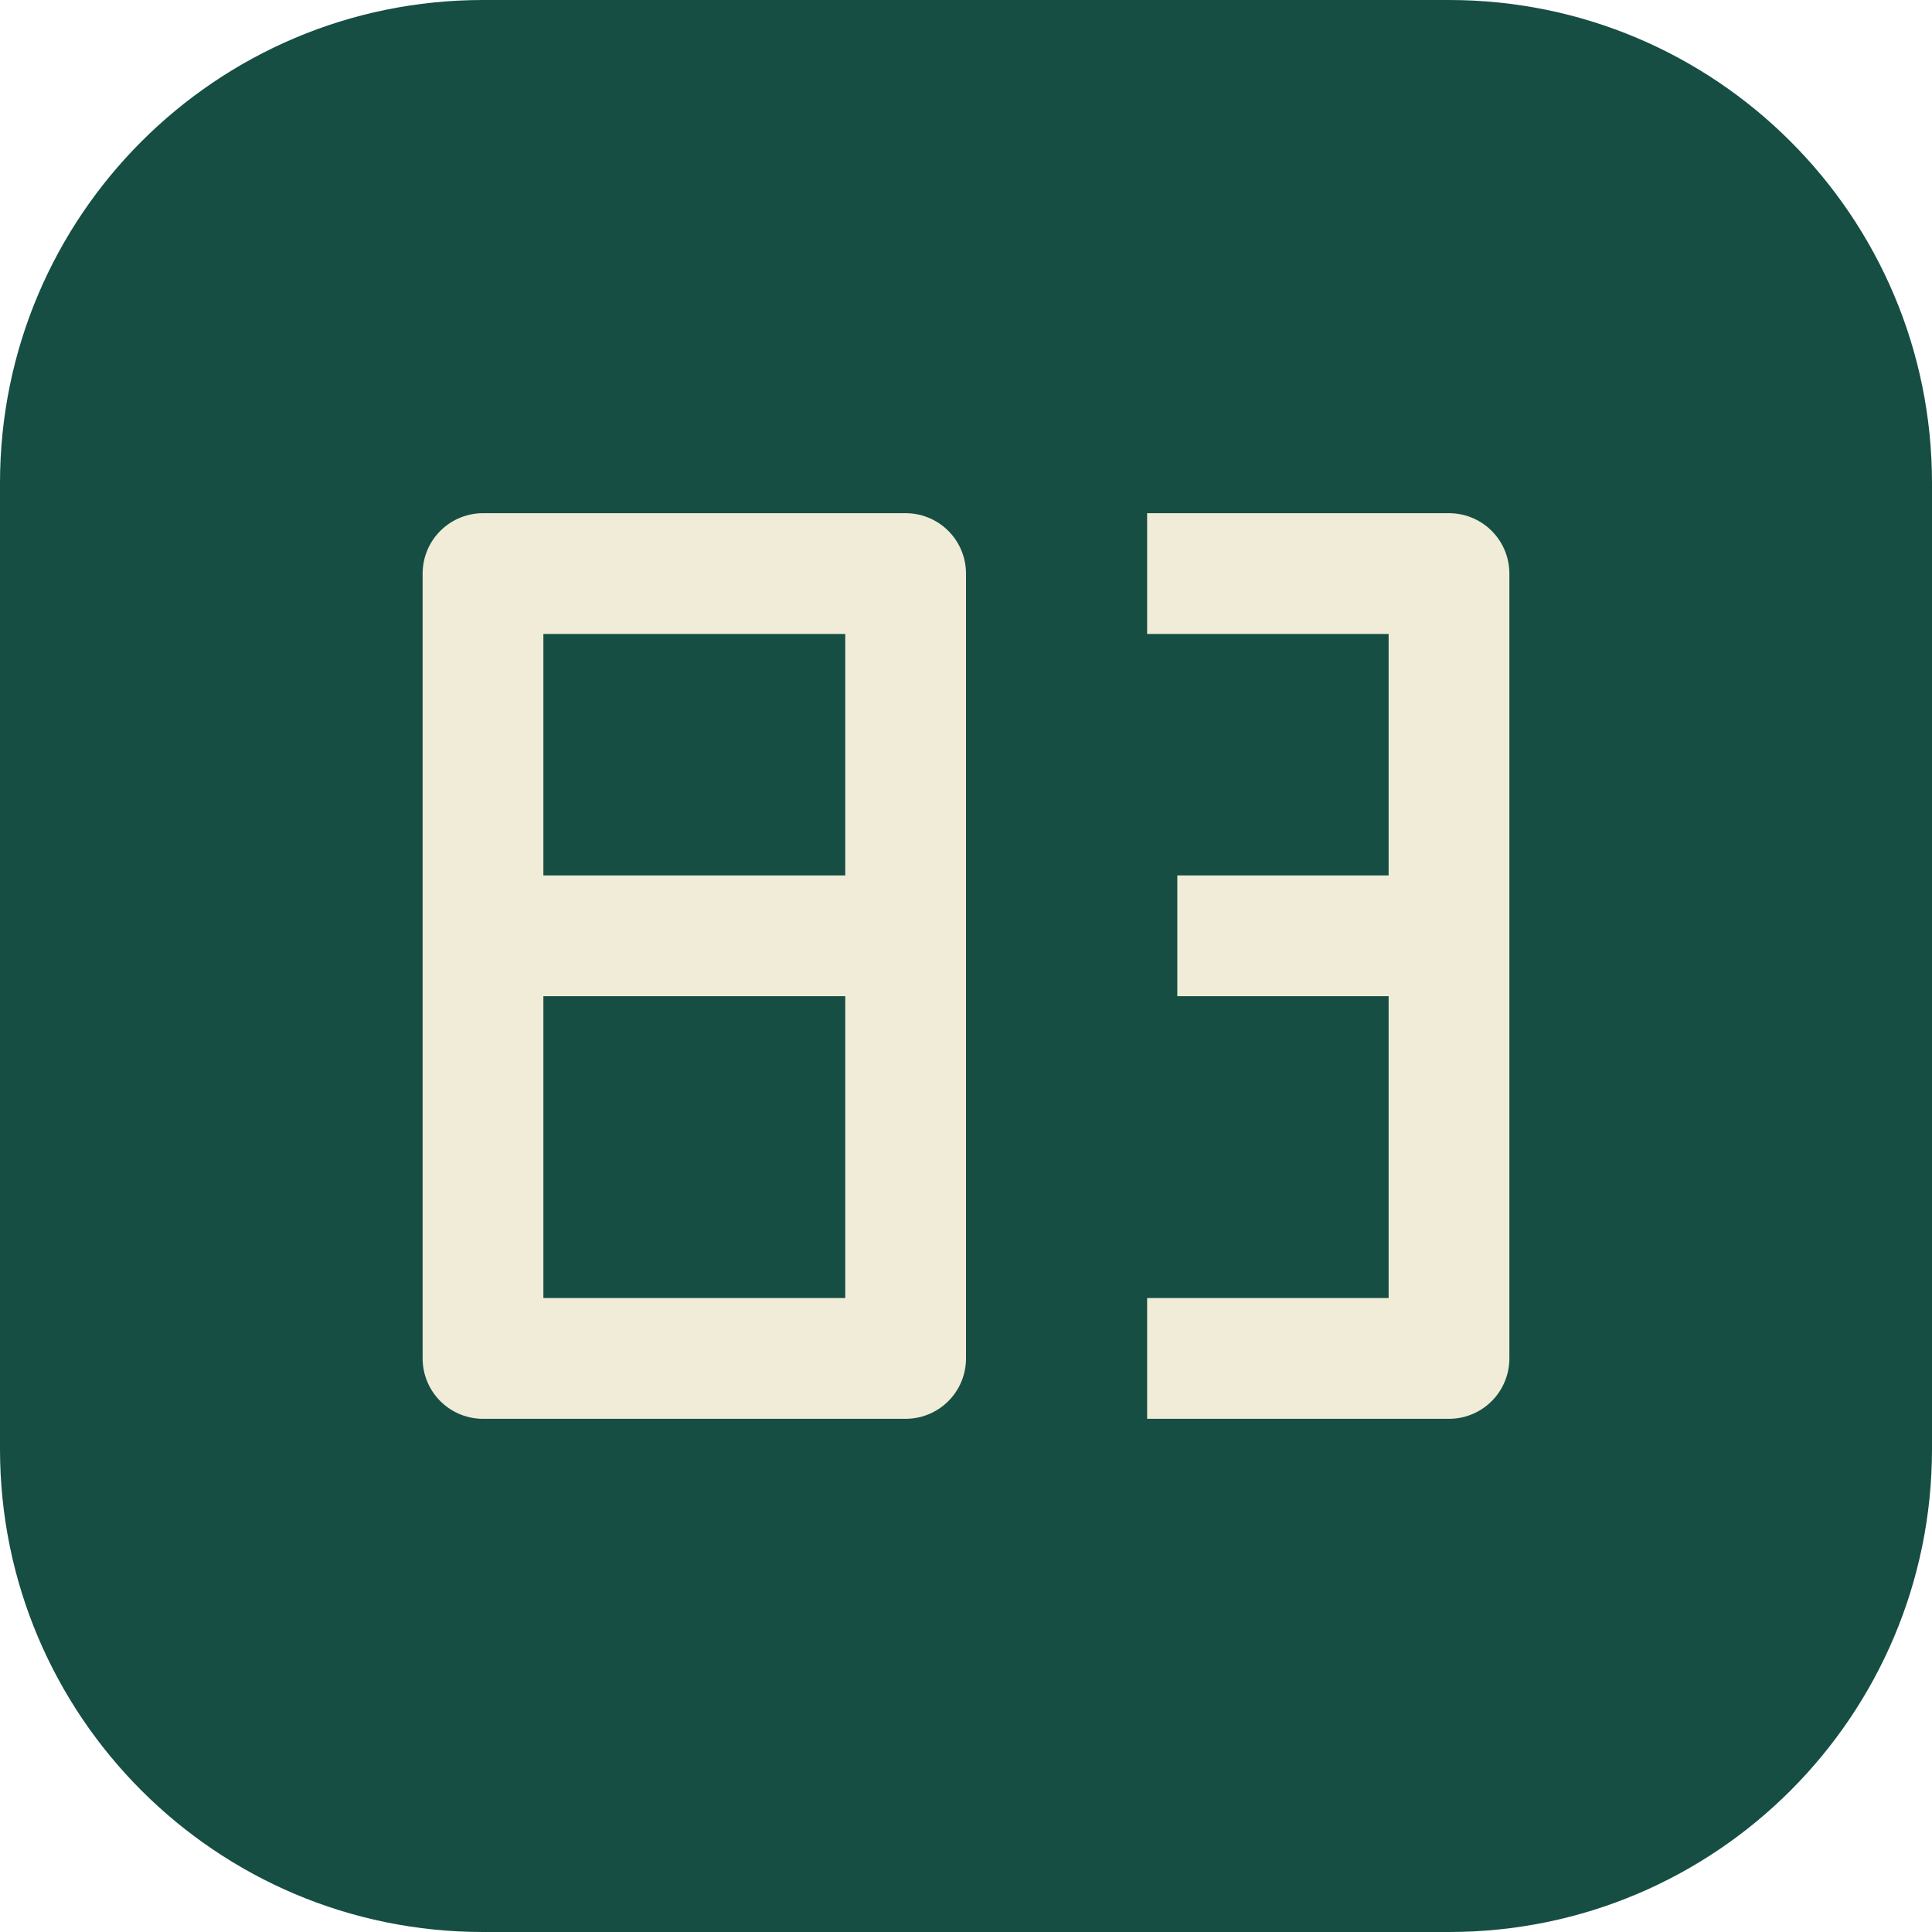
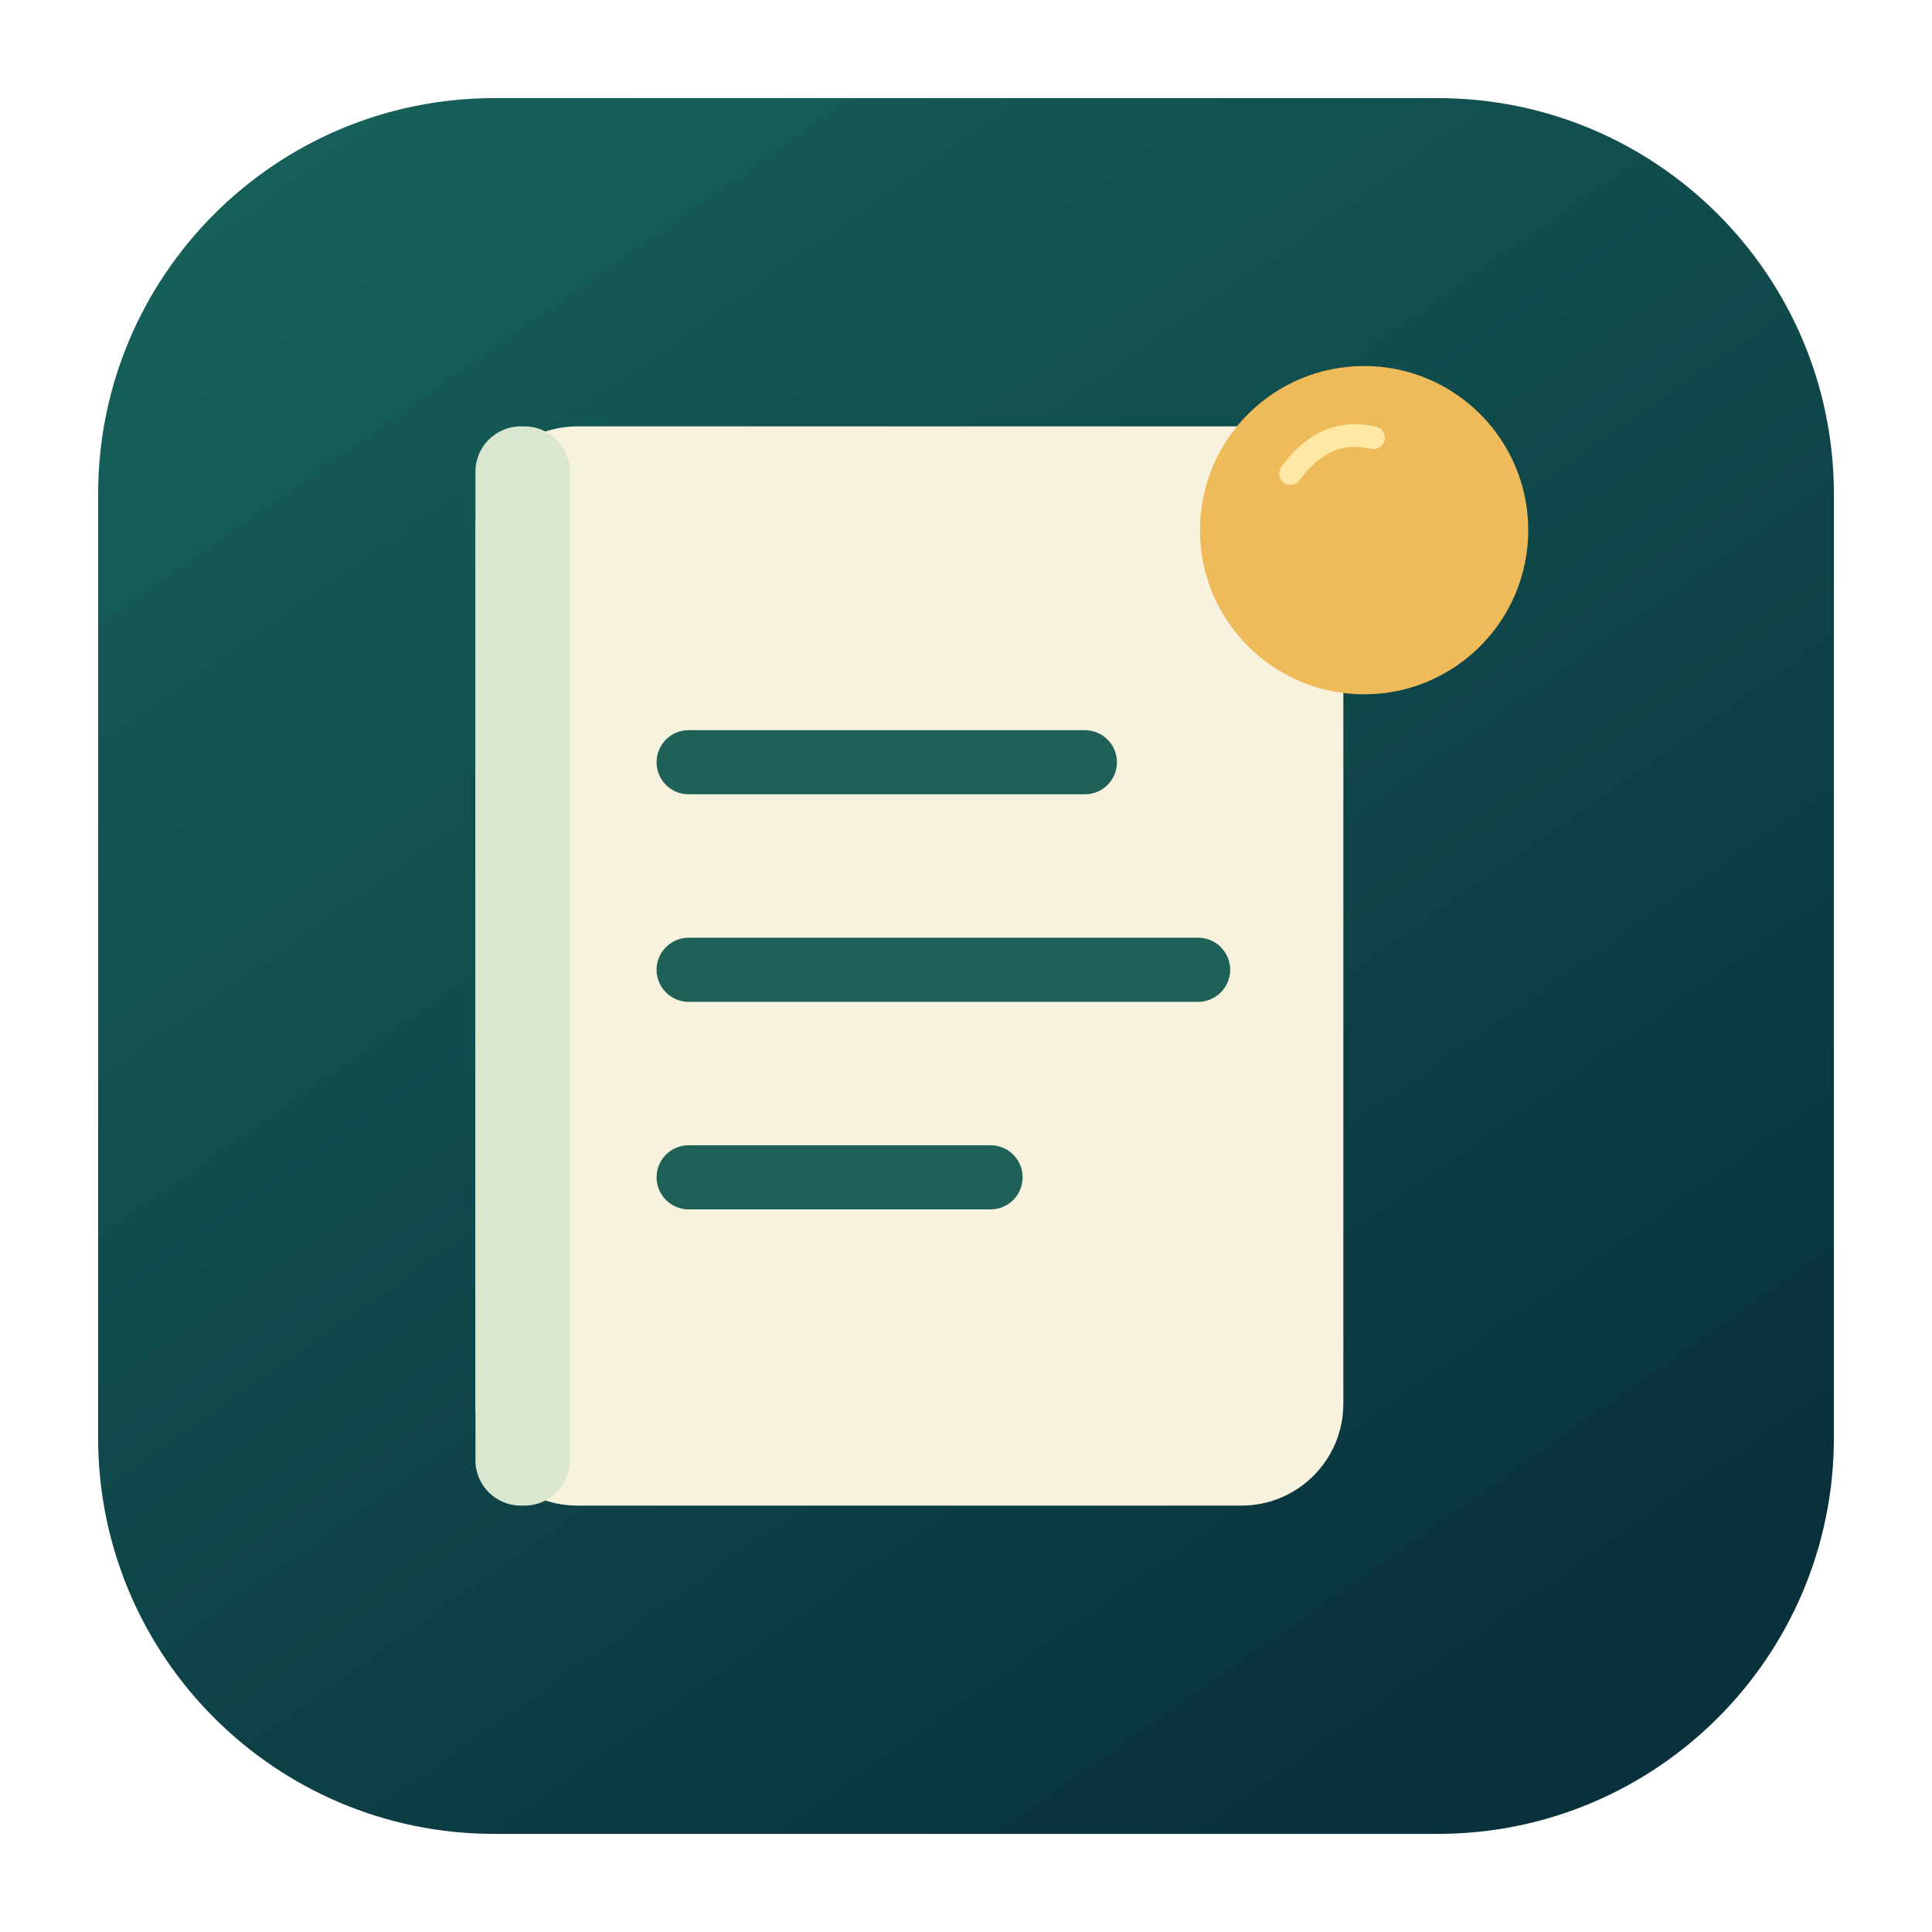
- <svg xmlns="http://www.w3.org/2000/svg" viewBox="0 0 64 64">
-   <rect width="64" height="64" rx="16" fill="#164e43" />
-   <path d="M16 19h14v26H16zm22 0h10v26H38M17 31h12M39 31h8" fill="none" stroke="#f0ecd7" stroke-width="4" stroke-linejoin="round" />
+ <svg xmlns="http://www.w3.org/2000/svg" viewBox="0 0 1024 1024">
+   <defs>
+     <linearGradient id="g" x2=".7" y2="1">
+       <stop stop-color="#17645c" />
+       <stop offset="1" stop-color="#09313b" />
+     </linearGradient>
+   </defs>
+   <rect x="52" y="52" width="920" height="920" rx="210" fill="url(#g)" />
+   <rect x="252" y="226" width="460" height="572" rx="54" fill="#f7f2de" />
+   <rect x="252" y="226" width="50" height="572" rx="24" fill="#dbe6cf" />
+   <path d="M365 404h210M365 514h270M365 624h160" fill="none" stroke="#1f6157" stroke-width="34" stroke-linecap="round" />
+   <circle cx="723" cy="281" r="87" fill="#efba59" />
+   <path d="M684 251q18-25 44-19" fill="none" stroke="#ffe8a6" stroke-width="12" stroke-linecap="round" />
</svg>
